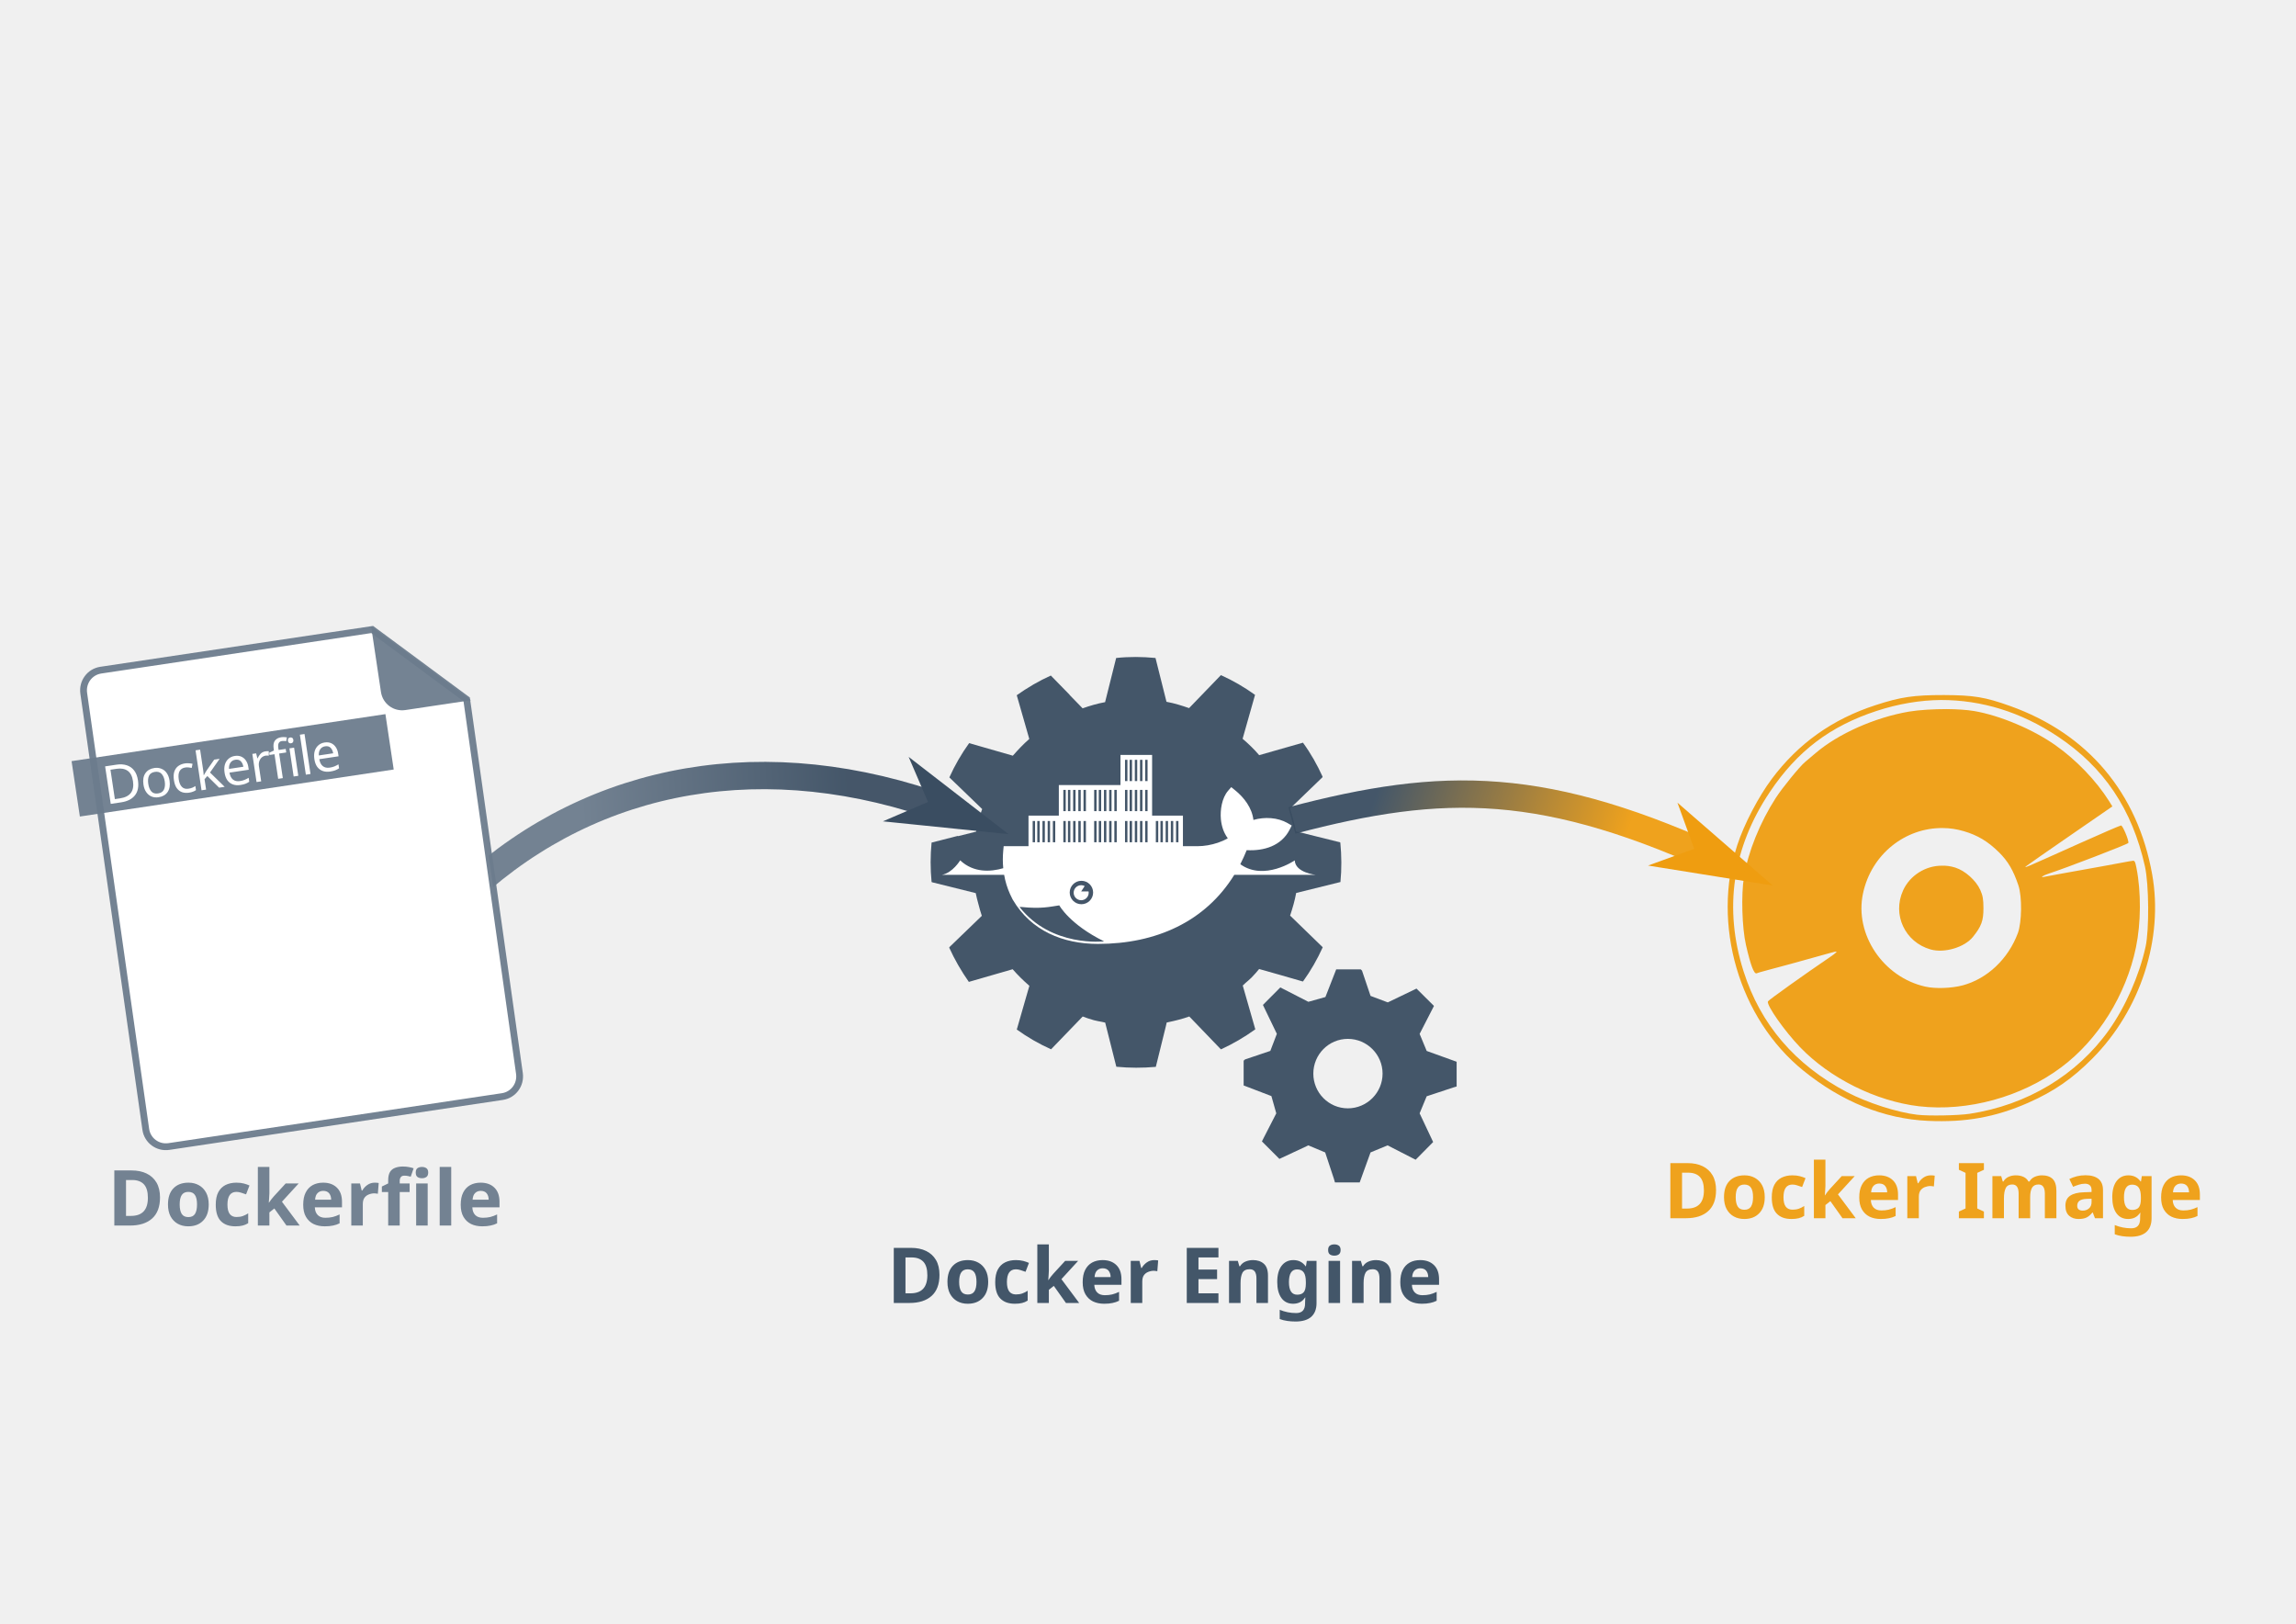
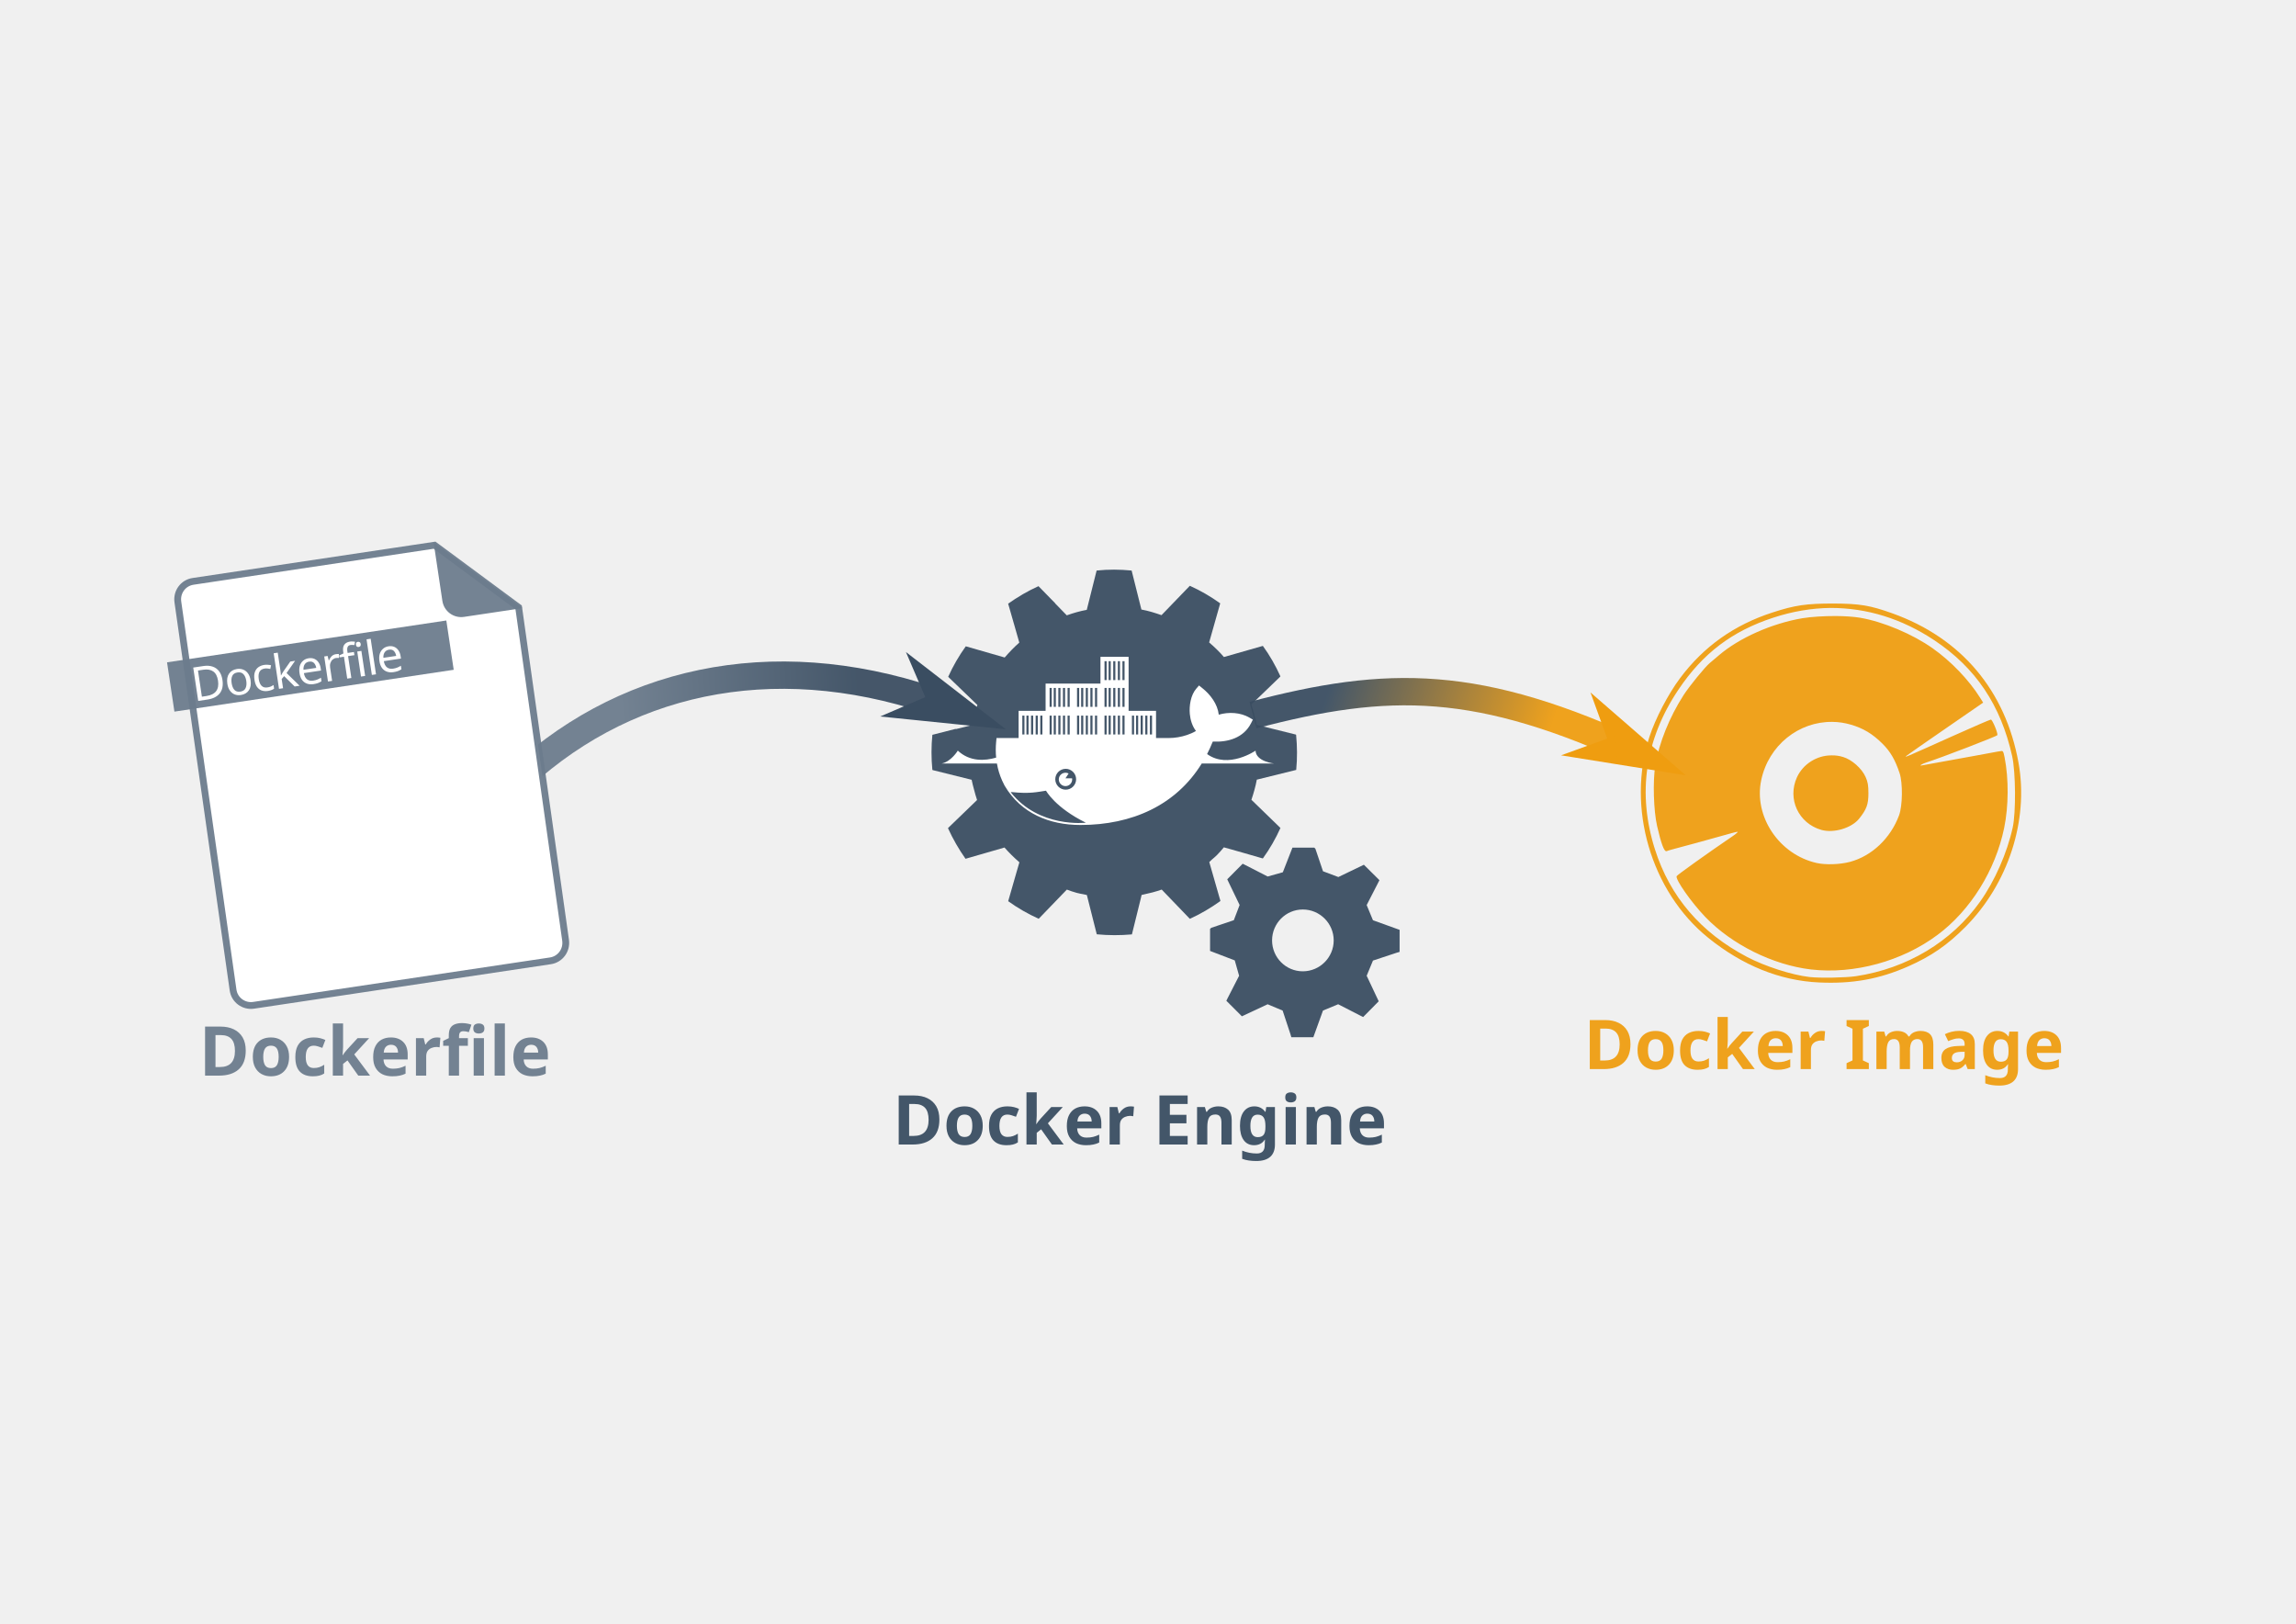
<svg xmlns="http://www.w3.org/2000/svg" xmlns:xlink="http://www.w3.org/1999/xlink" width="420mm" height="297mm" viewBox="0 0 420 297" version="1.1" id="svg1305">
  <defs id="defs1299">
    <marker style="overflow:visible" id="marker17439" refX="0" refY="0" orient="auto">
      <path transform="matrix(-0.2,0,0,-0.2,-1.2,0)" style="fill:#3a4d61;fill-opacity:1;fill-rule:evenodd;stroke:#3a4d61;stroke-width:1pt;stroke-opacity:1" d="M 0,0 5,-5 -12.5,0 5,5 Z" id="path17437" />
    </marker>
    <marker orient="auto" refY="0" refX="0" id="marker17575" style="overflow:visible">
      <path id="path17573" d="M 0,0 5,-5 -12.5,0 5,5 Z" style="fill:#6b7b8c;fill-opacity:1;fill-rule:evenodd;stroke:#6b7b8c;stroke-width:1pt;stroke-opacity:1" transform="matrix(-0.2,0,0,-0.2,-1.2,0)" />
    </marker>
    <linearGradient xlink:href="#linearGradient8192" id="linearGradient8186" gradientUnits="userSpaceOnUse" gradientTransform="translate(-4147.286,-295301.2)" x1="5288.835" y1="1419.052" x2="5333.77" y2="1409.55" />
    <linearGradient id="linearGradient8192">
      <stop style="stop-color:#394d61;stop-opacity:0.941" offset="0" id="stop8188" />
      <stop style="stop-color:#ef9d10;stop-opacity:0.941" offset="1" id="stop8190" />
    </linearGradient>
    <marker style="overflow:visible" id="marker8180" refX="0" refY="0" orient="auto">
      <path transform="matrix(-0.2,0,0,-0.2,-1.2,0)" style="fill:#394d61;fill-opacity:1;fill-rule:evenodd;stroke:#394d61;stroke-width:1pt;stroke-opacity:1" d="M 0,0 5,-5 -12.5,0 5,5 Z" id="path8178" />
    </marker>
    <marker style="overflow:visible" id="marker8184" refX="0" refY="0" orient="auto">
      <path transform="matrix(-0.2,0,0,-0.2,-1.2,0)" style="fill:#ef9d10;fill-opacity:1;fill-rule:evenodd;stroke:#ef9d10;stroke-width:1pt;stroke-opacity:1" d="M 0,0 5,-5 -12.5,0 5,5 Z" id="path8182" />
    </marker>
    <linearGradient xlink:href="#linearGradient7989" id="linearGradient7983" gradientUnits="userSpaceOnUse" gradientTransform="translate(-4147.286,-295301.2)" x1="5293.083" y1="1416.012" x2="5341.452" y2="1413.049" />
    <linearGradient id="linearGradient7989">
      <stop id="stop7985" offset="0" style="stop-color:#6b7b8c;stop-opacity:0.941" />
      <stop id="stop7987" offset="1" style="stop-color:#3a4d61;stop-opacity:0.941" />
    </linearGradient>
    <marker orient="auto" refY="0" refX="0" id="marker17431-3" style="overflow:visible">
      <path id="path17429-5" d="M 0,0 5,-5 -12.5,0 5,5 Z" style="fill:#6b7b8c;fill-opacity:1;fill-rule:evenodd;stroke:#6b7b8c;stroke-width:1pt;stroke-opacity:1" transform="matrix(-0.2,0,0,-0.2,-1.2,0)" />
    </marker>
    <marker orient="auto" refY="0" refX="0" id="marker17414-9" style="overflow:visible">
      <path id="path17166-9" d="M 0,0 5,-5 -12.5,0 5,5 Z" style="fill:#3a4d61;fill-opacity:1;fill-rule:evenodd;stroke:#3a4d61;stroke-width:1pt;stroke-opacity:1" transform="matrix(-0.2,0,0,-0.2,-1.2,0)" />
    </marker>
  </defs>
  <g id="layer1">
-     <path style="fill:#3a4d61;fill-opacity:0.941;stroke-width:0.531" d="m 953.232,1721.459 v 0.107 c 0,0 -0.107,0 -0.107,0 l -15.293,27.609 c -5.438,-0.386 -10.835,-0.622 -16.217,-0.172 l -15.172,-27.289 c -9.016,1.5 -17.822,3.778 -26.277,7.045 l 0.514,31.467 c -4.884,2.308 -9.544,5.143 -13.91,8.145 l -11.035,-6.578 -0.107,-0.172 -15.947,-9.453 c -3.474,2.851 -6.835,5.895 -10.053,9.113 -0.161,0.161 -0.301,0.342 -0.473,0.514 -3.035,3.066 -5.959,6.265 -8.713,9.611 l 9.084,15.105 7.105,11.848 c -2.96,4.447 -5.581,9.227 -7.975,14.125 l -31.438,-0.568 c -3.192,8.428 -5.598,17.314 -7.076,26.428 l 27.578,15.262 c -0.236,2.734 -0.449,5.355 -0.449,8.088 0,2.734 0.246,5.347 0.449,8.074 l -11.176,6.193 h -0.451 l -16.16,9.084 c 1.462,8.866 3.834,17.735 7.049,26.299 h 0.203 v 0.107 l 31.268,-0.568 c 1.151,2.321 2.421,4.603 3.76,6.863 0,0.064 0.107,0.063 0.107,0.17 1.35,2.418 2.76,4.782 4.27,7.049 l -16.104,26.783 0.107,0.107 -0.107,0.172 c 5.811,7.058 12.302,13.553 19.25,19.363 l 26.996,-16.289 c 4.557,3.069 9.241,5.695 14.141,8.088 l -0.172,8.287 -0.418,23.152 c 8.427,3.192 17.314,5.582 26.426,7.061 l 15.264,-27.564 c 2.617,0.268 5.352,0.471 8.086,0.471 1.895,0 3.704,-0.171 5.527,-0.31 0.827,-0.107 1.663,-3e-4 2.488,-0.107 l 15.336,27.48 c 9.017,-1.503 17.893,-3.877 26.398,-6.99 l -0.559,-28.59 -0.105,-2.947 c 0.391,-0.193 0.765,-0.406 1.15,-0.609 4.394,-2.234 8.776,-4.648 12.857,-7.477 l 26.996,16.289 c 7.064,-5.81 13.44,-12.301 19.25,-19.365 v -0.107 c 0,0 0.107,-3e-4 0.107,-0.107 l -16.189,-26.938 c 0.509,-0.738 0.928,-1.529 1.41,-2.279 1.023,-1.496 2.067,-2.964 2.988,-4.557 1.368,-2.368 2.467,-4.753 3.588,-7.133 l 15.149,0.203 16.219,0.31 c 0,0 -0.01,-0.107 0,-0.107 h 0.172 c 3.275,-8.631 5.585,-17.416 7.035,-26.312 l -27.453,-15.305 c 0.311,-5.338 0.45,-10.807 0,-16.189 l 27.609,-15.236 c -1.5,-9.023 -3.936,-17.778 -7.148,-26.342 h -0.107 c -0.107,0 -0.105,0 -0.105,-0.105 l -31.383,0.566 c -1.151,-2.423 -2.434,-4.777 -3.814,-7.076 v -0.107 c -1.319,-2.389 -2.72,-4.723 -4.271,-6.963 l 16.117,-26.783 -0.105,-0.107 0.105,-0.17 c -5.811,-7.064 -12.186,-13.558 -19.25,-19.252 l -26.996,16.176 c -4.439,-3.077 -9.228,-5.692 -14.01,-7.973 l 0.449,-31.553 c -8.427,-3.186 -17.183,-5.584 -26.281,-7.062 z" transform="matrix(0.2555679,0.0684792,-0.0684792,0.2555679,97.61659,-381.7448)" id="path8240" />
-     <path style="fill:#3a4d61;fill-opacity:0.941;stroke-width:0.531" d="m 906.443,1721.715 c 0.007,0 0.014,0 0.021,0 l -0.143,-0.215 z" transform="matrix(0.2645833,0,0,0.2645833,-38.24675,-334.8432)" id="path8238" />
-     <path transform="matrix(1.434227,0,0,1.434227,-4543.757,422328.28)" style="fill:#ef9d10;fill-opacity:0.941;stroke-width:0.697" d="m 3416.034,-294375.41 c -3.84,0 -5.503,0.23 -8.74,1.29 -5.485,1.78 -9.85,4.88 -13.239,9.42 -1.694,2.27 -3.526,5.78 -4.378,8.39 -3.308,10.12 0.212,22.16 8.413,28.79 4.919,3.98 10.318,6.16 15.898,6.41 4.8,0.22 8.616,-0.47 12.795,-2.31 3.298,-1.46 5.603,-3.05 8.194,-5.66 6.131,-6.18 9.075,-15.27 7.605,-23.48 -1.861,-10.39 -8.206,-17.91 -18.102,-21.45 -3.218,-1.15 -4.644,-1.38 -8.445,-1.4 z m -0.389,0.63 c 5.164,0 10.171,1.51 14.89,4.65 5.905,3.93 9.504,9.29 11.128,16.58 0.511,2.29 0.555,8.08 0.079,10.24 -0.802,3.65 -2.569,7.66 -4.68,10.63 -4.085,5.74 -10.451,9.56 -17.771,10.67 -1.49,0.22 -5.196,0.29 -6.668,0.12 -2.529,-0.29 -6.391,-1.53 -8.959,-2.88 -6.636,-3.49 -11.045,-8.64 -13.198,-15.42 -2.55,-8.02 -1.413,-15.75 3.362,-22.87 3.484,-5.2 7.675,-8.38 13.591,-10.32 2.773,-0.91 5.521,-1.37 8.226,-1.4 z m 0.736,1.16 c -1.685,0 -3.463,0.1 -4.808,0.32 -4.376,0.75 -9.022,2.82 -11.916,5.29 -0.516,0.44 -1.118,0.95 -1.337,1.13 -0.678,0.56 -2.928,3.32 -3.744,4.59 -2.035,3.16 -3.532,6.89 -4.057,10.08 -0.372,2.27 -0.246,6.49 0.259,8.69 0.576,2.52 1.017,3.7 1.346,3.6 0.155,-0.1 2.125,-0.59 4.377,-1.21 2.252,-0.62 4.472,-1.23 4.934,-1.37 0.462,-0.14 0.869,-0.22 0.905,-0.18 0.036,0 -0.265,0.29 -0.669,0.56 -3.53,2.4 -8.032,5.61 -8.097,5.78 -0.188,0.49 2.119,3.77 4.096,5.83 3.805,3.97 9.714,6.9 15.176,7.54 6.161,0.71 13.056,-1.17 18.128,-4.96 4.716,-3.51 8.285,-9.24 9.541,-15.3 0.646,-3.13 0.672,-7.05 0.067,-10.13 -0.173,-0.87 -0.235,-0.98 -0.556,-0.9 -0.199,0 -1.898,0.35 -3.774,0.68 -4.252,0.76 -7.067,1.27 -7.489,1.36 -0.533,0.12 -0.066,-0.2 0.625,-0.42 2.065,-0.66 10.104,-3.75 10.156,-3.91 0.098,-0.29 -0.71,-2.23 -0.931,-2.23 -0.109,0 -2.528,1.04 -5.374,2.32 -7.289,3.27 -7.14,3.21 -6.627,2.8 0.235,-0.18 2.782,-1.96 5.662,-3.94 l 5.235,-3.61 -0.443,-0.71 c -1.604,-2.55 -4.163,-5.22 -6.789,-7.07 -2.874,-2.04 -7.115,-3.82 -10.383,-4.38 -0.949,-0.16 -2.203,-0.24 -3.513,-0.25 z m -0.498,15.17 c 0.884,0 1.783,0.14 2.677,0.4 1.769,0.52 3.071,1.3 4.483,2.69 1.162,1.15 1.839,2.31 2.488,4.25 0.472,1.42 0.431,4.68 -0.076,6.05 -1.22,3.29 -3.893,5.83 -7.039,6.67 -1.429,0.38 -3.491,0.45 -4.769,0.16 -5.375,-1.2 -9.042,-6.67 -7.952,-11.85 1.061,-5.05 5.415,-8.43 10.188,-8.37 z m -0.145,4.8 c -2.061,0 -4.05,1.24 -4.917,3.14 -1.414,3.09 0.221,6.61 3.501,7.54 1.766,0.5 4.329,-0.26 5.411,-1.61 1.069,-1.33 1.331,-2.05 1.331,-3.63 0,-1.15 -0.083,-1.63 -0.406,-2.35 -0.54,-1.21 -1.941,-2.46 -3.193,-2.85 -0.565,-0.18 -1.148,-0.26 -1.725,-0.24 z" id="path6914" />
-     <path transform="translate(-1038.796,294039.55)" style="opacity:1;fill:none;stroke:url(#linearGradient7983);stroke-width:5;stroke-linecap:butt;stroke-linejoin:round;stroke-miterlimit:4;stroke-dasharray:none;stroke-opacity:1;marker-mid:url(#marker17431-3);marker-end:url(#marker17414-9)" d="m 1126.927,-293878.84 c 23.409,-19.95 55.134,-24.62 88.073,-11.47" id="path17435-5" />
-     <path transform="rotate(-8.517644,1982874,-142900.91)" id="path3497" d="m 704.97,-295143.54 c -2.058,0 -3.7,1.66 -3.715,3.72 l -0.59,80.57 c -0.015,2.06 1.657,3.72 3.715,3.72 h 61.683 c 2.058,0 3.697,-1.66 3.715,-3.72 l 0.59,-69.09 -15.2,-15.2 z" style="opacity:1;fill:#ffffff;fill-opacity:1;stroke:#6b7b8c;stroke-width:1.244;stroke-miterlimit:4;stroke-dasharray:none;stroke-opacity:0.941" />
-     <path transform="rotate(-8.517644,1982874,-142900.91)" id="path3499" d="m 771.11,-295128.07 -16.05,-16.05 v 12.13 c 0,2.17 1.749,3.92 3.921,3.92 z" style="opacity:1;fill:#6b7b8c;fill-opacity:0.941;stroke:none;stroke-width:1.313;stroke-miterlimit:4;stroke-dasharray:none;stroke-opacity:1" />
-     <rect transform="rotate(-8.517644,1982874,-142900.91)" ry="0" rx="0" y="-295127.88" x="697.216" height="10.244" width="58.051" id="rect3501" style="opacity:1;fill:#6b7b8c;fill-opacity:0.941;stroke:none;stroke-width:0.759;stroke-miterlimit:4;stroke-dasharray:none;stroke-opacity:1" />
-     <text transform="rotate(-8.517644,1982881.3,-142892.69)" id="text3505" y="-295120.06" x="727.497" style="font-style:normal;font-weight:normal;font-size:2.917px;line-height:0%;font-family:sans-serif;letter-spacing:0px;word-spacing:0px;opacity:1;fill:#ffffff;fill-opacity:1;fill-rule:evenodd;stroke:none;stroke-width:0.243px;stroke-linecap:butt;stroke-linejoin:miter;stroke-opacity:1" xml:space="preserve">
-       <tspan y="-295120.06" x="727.371" style="font-style:normal;font-variant:normal;font-weight:normal;font-stretch:normal;font-size:9.725px;line-height:2.25;font-family:'JetBrains Mono';-inkscape-font-specification:'JetBrains Mono, Normal';font-variant-ligatures:normal;font-variant-caps:normal;font-variant-numeric:normal;font-feature-settings:normal;text-align:center;letter-spacing:-0.251px;writing-mode:lr-tb;text-anchor:middle;fill:#ffffff;stroke-width:0.243px" id="tspan3503">Dockerfile</tspan>
-     </text>
-     <path id="path8176" d="m 1130.197,-293872.24 c 20.399,-20.22 36.365,-29.71 73.246,-32.9" style="opacity:1;fill:none;stroke:url(#linearGradient8186);stroke-width:5;stroke-linecap:butt;stroke-linejoin:round;stroke-miterlimit:4;stroke-dasharray:none;stroke-opacity:1;marker-mid:url(#marker8180);marker-end:url(#marker8184)" transform="rotate(30,-547969.8,-148529.09)" />
-     <path id="path30123-7-8" d="m 5342.874,1459.352 v -1.597 l 0.088,-0.081 1.634,-0.551 0.421,-1.101 -0.809,-1.678 -0.089,-0.188 0.506,-0.51 0.615,-0.618 0.214,0.108 1.597,0.819 1.1,-0.308 0.697,-1.785 h 1.584 l 0.081,0.081 0.551,1.631 1.113,0.419 1.852,-0.891 1.128,1.119 -0.107,0.21 -0.819,1.595 0.456,1.1 1.933,0.697 v 1.597 l -0.229,0.067 -1.704,0.564 -0.456,1.1 0.873,1.852 -1.128,1.141 -0.215,-0.107 -1.597,-0.819 -1.101,0.456 -0.699,1.934 h -1.597 l -0.067,-0.229 -0.564,-1.704 -1.088,-0.456 -1.866,0.873 -1.128,-1.128 0.107,-0.215 0.819,-1.597 -0.315,-1.114 z m 6.725,1.477 c 1.235,0 2.241,-1.007 2.241,-2.241 0,-1.234 -1.007,-2.241 -2.241,-2.241 -1.234,0 -2.228,1.007 -2.228,2.241 0,1.234 0.994,2.241 2.228,2.241 z" style="fill:#3a4d61;fill-opacity:0.941;stroke-width:0.063" transform="matrix(2.834447,0,0,2.834447,-14916.597,-3937.932)" />
-     <path style="fill:#ffffff;stroke-width:1" d="m 742.799,1719.545 v 20.811 h -20.783 -0.527 -21.311 v 21.152 h -20.969 v 21.127 h -17.17 l -0.291,3.086 c -0.369,4.062 -0.396,8.122 0,12.131 -8.704,2.532 -20.414,3.325 -29.777,-5.432 0,0 -5.195,8.625 -12.58,9.996 h 42.965 c 0.791,4.563 2.137,9.02 4.062,13.293 l 1.818,3.744 0.211,0.344 c 12.607,21.39 34.71,30.383 58.816,30.383 40.143,0 74.219,-15.403 94.211,-47.738 h 56.391 c 0,0 -14.19,-1.398 -14.586,-9.996 0,0 -21.152,14.534 -37.637,2.639 1.582,-3.112 3.06,-6.331 4.432,-9.707 11.816,0.633 23.896,-2.876 29.672,-14.164 l 1.449,-2.873 -2.795,-1.637 c -6.831,-3.956 -15.931,-4.483 -23.686,-2.215 -0.949,-8.229 -6.356,-15.483 -12.818,-20.652 l -2.531,-2.029 -2.162,2.504 c -4.299,4.985 -5.567,13.268 -4.986,19.65 0.422,4.668 1.927,9.442 4.775,13.188 -2.215,1.319 -4.695,2.373 -6.91,3.111 -4.536,1.53 -9.416,2.375 -14.189,2.375 h -9.918 v -21.127 h -21.311 v -20.572 -0.58 -20.811 z m 3.139,3.377 h 1.662 v 14.689 h -1.662 z m 3.191,0 h 1.662 v 14.689 h -1.662 z m 3.588,0 h 1.66 v 14.689 h -1.66 z m 3.586,0 h 1.662 v 14.689 h -1.662 z m 3.561,0 h 1.662 v 14.689 h -1.662 z m -56.574,20.783 h 1.662 v 14.691 h -1.662 z m 3.191,0 h 1.662 v 14.691 h -1.662 z m 3.588,0 h 1.66 v 14.691 h -1.66 z m 3.586,0 h 1.662 v 14.691 h -1.662 z m 3.588,0 h 1.66 v 14.691 h -1.66 z m 7.357,0 h 1.662 v 14.691 h -1.662 z m 3.191,0 h 1.662 v 14.691 h -1.662 z m 3.588,0 h 1.662 v 14.691 h -1.662 z m 3.586,0 h 1.662 v 14.691 h -1.662 z m 3.588,0 h 1.662 v 14.691 h -1.662 z m 7.385,0 h 1.662 v 14.691 h -1.662 z m 3.191,0 h 1.662 v 14.691 h -1.662 z m 3.588,0 h 1.66 v 14.691 h -1.66 z m 3.586,0 h 1.662 v 14.691 h -1.662 z m 3.561,0 h 1.662 v 14.691 h -1.662 z m -77.779,21.496 h 1.662 v 14.689 h -1.662 z m 3.191,0 h 1.662 v 14.689 h -1.662 z m 3.586,0 h 1.662 v 14.689 h -1.662 z m 3.588,0 h 1.662 v 14.689 h -1.662 z m 3.588,0 h 1.66 v 14.689 h -1.66 z m 7.252,0 h 1.662 v 14.689 h -1.662 z m 3.191,0 h 1.662 v 14.689 h -1.662 z m 3.588,0 h 1.66 v 14.689 h -1.66 z m 3.586,0 h 1.662 v 14.689 h -1.662 z m 3.588,0 h 1.66 v 14.689 h -1.66 z m 7.357,0 h 1.662 v 14.689 h -1.662 z m 3.191,0 h 1.662 v 14.689 h -1.662 z m 3.588,0 h 1.662 v 14.689 h -1.662 z m 3.586,0 h 1.662 v 14.689 h -1.662 z m 3.588,0 h 1.662 v 14.689 h -1.662 z m 7.385,0 h 1.662 v 14.689 h -1.662 z m 3.191,0 h 1.662 v 14.689 h -1.662 z m 3.588,0 h 1.66 v 14.689 h -1.66 z m 3.586,0 h 1.662 v 14.689 h -1.662 z m 3.561,0 h 1.662 v 14.689 h -1.662 z m 7.385,0 h 1.662 v 14.689 h -1.662 z m 3.191,0 h 1.662 v 14.689 h -1.662 z m 3.588,0 h 1.662 v 14.689 h -1.662 z m 3.586,0 h 1.662 v 14.689 h -1.662 z m 3.588,0 h 1.662 v 14.689 h -1.662 z m -65.41,41.355 c 4.484,0 8.098,3.638 8.098,8.096 0,4.457 -3.64,8.098 -8.098,8.098 -4.457,0 -8.098,-3.614 -8.098,-8.098 0,-4.484 3.64,-8.096 8.098,-8.096 z m -0.168,3.037 c -2.86,0 -5.197,2.337 -5.197,5.197 0,2.86 2.337,5.195 5.197,5.195 2.86,0 5.195,-2.311 5.195,-5.195 0,-0.31 -0.023,-0.597 -0.07,-0.883 h -5.125 l 2.432,-3.719 c -0.715,-0.381 -1.55,-0.596 -2.432,-0.596 z m -15.129,13.947 c 0,0 7.094,13.136 30.963,24.873 0,0.026 -36.476,4.297 -58.42,-23.713 l 0.896,-0.078 c 14.091,1.475 19.974,-0.119 26.561,-1.082 z" transform="matrix(0.2645833,0,0,0.2645833,8.43331,-316.8893)" id="path8219" />
-     <text transform="translate(269.52,22.91396)" xml:space="preserve" style="font-style:normal;font-variant:normal;font-weight:normal;font-stretch:normal;font-size:9.525px;line-height:1.25;font-family:'JetBrains Mono';-inkscape-font-specification:'JetBrains Mono, Normal';font-variant-ligatures:normal;font-variant-position:normal;font-variant-caps:normal;font-variant-numeric:normal;font-variant-alternates:normal;font-feature-settings:normal;text-indent:0;text-align:start;text-decoration:none;text-decoration-line:none;text-decoration-style:solid;text-decoration-color:#000000;letter-spacing:0px;word-spacing:0px;text-transform:none;writing-mode:lr-tb;direction:ltr;text-orientation:mixed;dominant-baseline:auto;baseline-shift:baseline;text-anchor:start;white-space:normal;shape-padding:0;opacity:1;vector-effect:none;fill:#ef9d10;fill-opacity:0.941;stroke:none;stroke-width:0.265;stroke-linecap:butt;stroke-linejoin:miter;stroke-miterlimit:4;stroke-dasharray:none;stroke-dashoffset:0;stroke-opacity:1" x="34.764" y="199.895" id="text8346">
-       <tspan x="34.764" y="199.895" style="font-style:normal;font-variant:normal;font-weight:bold;font-stretch:normal;font-size:14.111px;font-family:'JetBrains Mono';-inkscape-font-specification:'JetBrains Mono Bold';font-variant-ligatures:normal;font-variant-caps:normal;font-variant-numeric:normal;font-feature-settings:normal;text-align:start;writing-mode:lr-tb;text-anchor:start;fill:#ef9d10;fill-opacity:0.941;stroke-width:0.265" id="tspan8344">Docker Image</tspan>
-     </text>
-     <text id="text8350" y="199.895" x="34.764" style="font-style:normal;font-variant:normal;font-weight:normal;font-stretch:normal;font-size:9.525px;line-height:1.25;font-family:'JetBrains Mono';-inkscape-font-specification:'JetBrains Mono, Normal';font-variant-ligatures:normal;font-variant-position:normal;font-variant-caps:normal;font-variant-numeric:normal;font-variant-alternates:normal;font-feature-settings:normal;text-indent:0;text-align:start;text-decoration:none;text-decoration-line:none;text-decoration-style:solid;text-decoration-color:#000000;letter-spacing:0px;word-spacing:0px;text-transform:none;writing-mode:lr-tb;direction:ltr;text-orientation:mixed;dominant-baseline:auto;baseline-shift:baseline;text-anchor:start;white-space:normal;shape-padding:0;opacity:1;vector-effect:none;fill:#394d61;fill-opacity:0.941;stroke:none;stroke-width:0.265;stroke-linecap:butt;stroke-linejoin:miter;stroke-miterlimit:4;stroke-dasharray:none;stroke-dashoffset:0;stroke-opacity:1" xml:space="preserve" transform="translate(127.4658,38.41558)">
-       <tspan id="tspan8348" style="font-style:normal;font-variant:normal;font-weight:bold;font-stretch:normal;font-size:14.111px;font-family:'JetBrains Mono';-inkscape-font-specification:'JetBrains Mono Bold';font-variant-ligatures:normal;font-variant-caps:normal;font-variant-numeric:normal;font-feature-settings:normal;text-align:start;writing-mode:lr-tb;text-anchor:start;fill:#394d61;fill-opacity:0.941;stroke-width:0.265" y="199.895" x="34.764">Docker Engine</tspan>
-     </text>
-     <text id="text8359" y="199.895" x="34.764" style="font-style:normal;font-variant:normal;font-weight:normal;font-stretch:normal;font-size:9.525px;line-height:1.25;font-family:'JetBrains Mono';-inkscape-font-specification:'JetBrains Mono, Normal';font-variant-ligatures:normal;font-variant-position:normal;font-variant-caps:normal;font-variant-numeric:normal;font-variant-alternates:normal;font-feature-settings:normal;text-indent:0;text-align:start;text-decoration:none;text-decoration-line:none;text-decoration-style:solid;text-decoration-color:#000000;letter-spacing:0px;word-spacing:0px;text-transform:none;writing-mode:lr-tb;direction:ltr;text-orientation:mixed;dominant-baseline:auto;baseline-shift:baseline;text-anchor:start;white-space:normal;shape-padding:0;opacity:1;vector-effect:none;fill:#6b7b8c;fill-opacity:0.941;stroke:none;stroke-width:0.265;stroke-linecap:butt;stroke-linejoin:miter;stroke-miterlimit:4;stroke-dasharray:none;stroke-dashoffset:0;stroke-opacity:1" xml:space="preserve" transform="translate(-15.11947,24.25452)">
-       <tspan id="tspan8357" style="font-style:normal;font-variant:normal;font-weight:bold;font-stretch:normal;font-size:14.111px;font-family:'JetBrains Mono';-inkscape-font-specification:'JetBrains Mono Bold';font-variant-ligatures:normal;font-variant-caps:normal;font-variant-numeric:normal;font-feature-settings:normal;text-align:start;writing-mode:lr-tb;text-anchor:start;fill:#6b7b8c;fill-opacity:0.941;stroke-width:0.265" y="199.895" x="34.764">Dockerfile</tspan>
-     </text>
+     <g id="g906" transform="matrix(0.8899058,0,0,0.8899058,18.90396,-2.744166)" style="stroke-width:1.124">
+       <path id="path8240" transform="matrix(0.2555679,0.0684792,-0.0684792,0.2555679,97.61659,-381.7448)" d="m 953.232,1721.459 v 0.107 c 0,0 -0.107,0 -0.107,0 l -15.293,27.609 c -5.438,-0.386 -10.835,-0.622 -16.217,-0.172 l -15.172,-27.289 c -9.016,1.5 -17.822,3.778 -26.277,7.045 l 0.514,31.467 c -4.884,2.308 -9.544,5.143 -13.91,8.145 l -11.035,-6.578 -0.107,-0.172 -15.947,-9.453 c -3.474,2.851 -6.835,5.895 -10.053,9.113 -0.161,0.161 -0.301,0.342 -0.473,0.514 -3.035,3.066 -5.959,6.265 -8.713,9.611 l 9.084,15.105 7.105,11.848 c -2.96,4.447 -5.581,9.227 -7.975,14.125 l -31.438,-0.568 c -3.192,8.428 -5.598,17.314 -7.076,26.428 l 27.578,15.262 c -0.236,2.734 -0.449,5.355 -0.449,8.088 0,2.734 0.246,5.347 0.449,8.074 l -11.176,6.193 h -0.451 l -16.16,9.084 c 1.462,8.866 3.834,17.735 7.049,26.299 h 0.203 v 0.107 l 31.268,-0.568 c 1.151,2.321 2.421,4.603 3.76,6.863 0,0.064 0.107,0.063 0.107,0.17 1.35,2.418 2.76,4.782 4.27,7.049 l -16.104,26.783 0.107,0.107 -0.107,0.172 c 5.811,7.058 12.302,13.553 19.25,19.363 l 26.996,-16.289 c 4.557,3.069 9.241,5.695 14.141,8.088 l -0.172,8.287 -0.418,23.152 c 8.427,3.192 17.314,5.582 26.426,7.061 l 15.264,-27.564 c 2.617,0.268 5.352,0.471 8.086,0.471 1.895,0 3.704,-0.171 5.527,-0.31 0.827,-0.107 1.663,-3e-4 2.488,-0.107 l 15.336,27.48 c 9.017,-1.503 17.893,-3.877 26.398,-6.99 l -0.559,-28.59 -0.105,-2.947 c 0.391,-0.193 0.765,-0.406 1.15,-0.609 4.394,-2.234 8.776,-4.648 12.857,-7.477 l 26.996,16.289 c 7.064,-5.81 13.44,-12.301 19.25,-19.365 v -0.107 c 0,0 0.107,-3e-4 0.107,-0.107 l -16.189,-26.938 c 0.509,-0.738 0.928,-1.529 1.41,-2.279 1.023,-1.496 2.067,-2.964 2.988,-4.557 1.368,-2.368 2.467,-4.753 3.588,-7.133 l 15.149,0.203 16.219,0.31 c 0,0 -0.01,-0.107 0,-0.107 h 0.172 c 3.275,-8.631 5.585,-17.416 7.035,-26.312 l -27.453,-15.305 c 0.311,-5.338 0.45,-10.807 0,-16.189 l 27.609,-15.236 c -1.5,-9.023 -3.936,-17.778 -7.148,-26.342 h -0.107 c -0.107,0 -0.105,0 -0.105,-0.105 l -31.383,0.566 c -1.151,-2.423 -2.434,-4.777 -3.814,-7.076 v -0.107 c -1.319,-2.389 -2.72,-4.723 -4.271,-6.963 l 16.117,-26.783 -0.105,-0.107 0.105,-0.17 c -5.811,-7.064 -12.186,-13.558 -19.25,-19.252 l -26.996,16.176 c -4.439,-3.077 -9.228,-5.692 -14.01,-7.973 l 0.449,-31.553 c -8.427,-3.186 -17.183,-5.584 -26.281,-7.062 z" style="fill:#3a4d61;fill-opacity:0.941;stroke-width:0.597" />
+       <path id="path8238" transform="matrix(0.2645833,0,0,0.2645833,-38.24675,-334.8432)" d="m 906.443,1721.715 c 0.007,0 0.014,0 0.021,0 l -0.143,-0.215 z" style="fill:#3a4d61;fill-opacity:0.941;stroke-width:0.597" />
+       <path id="path6914" d="m 3416.034,-294375.41 c -3.84,0 -5.503,0.23 -8.74,1.29 -5.485,1.78 -9.85,4.88 -13.239,9.42 -1.694,2.27 -3.526,5.78 -4.378,8.39 -3.308,10.12 0.212,22.16 8.413,28.79 4.919,3.98 10.318,6.16 15.898,6.41 4.8,0.22 8.616,-0.47 12.795,-2.31 3.298,-1.46 5.603,-3.05 8.194,-5.66 6.131,-6.18 9.075,-15.27 7.605,-23.48 -1.861,-10.39 -8.206,-17.91 -18.102,-21.45 -3.218,-1.15 -4.644,-1.38 -8.445,-1.4 z m -0.389,0.63 c 5.164,0 10.171,1.51 14.89,4.65 5.905,3.93 9.504,9.29 11.128,16.58 0.511,2.29 0.555,8.08 0.079,10.24 -0.802,3.65 -2.569,7.66 -4.68,10.63 -4.085,5.74 -10.451,9.56 -17.771,10.67 -1.49,0.22 -5.196,0.29 -6.668,0.12 -2.529,-0.29 -6.391,-1.53 -8.959,-2.88 -6.636,-3.49 -11.045,-8.64 -13.198,-15.42 -2.55,-8.02 -1.413,-15.75 3.362,-22.87 3.484,-5.2 7.675,-8.38 13.591,-10.32 2.773,-0.91 5.521,-1.37 8.226,-1.4 z m 0.736,1.16 c -1.685,0 -3.463,0.1 -4.808,0.32 -4.376,0.75 -9.022,2.82 -11.916,5.29 -0.516,0.44 -1.118,0.95 -1.337,1.13 -0.678,0.56 -2.928,3.32 -3.744,4.59 -2.035,3.16 -3.532,6.89 -4.057,10.08 -0.372,2.27 -0.246,6.49 0.259,8.69 0.576,2.52 1.017,3.7 1.346,3.6 0.155,-0.1 2.125,-0.59 4.377,-1.21 2.252,-0.62 4.472,-1.23 4.934,-1.37 0.462,-0.14 0.869,-0.22 0.905,-0.18 0.036,0 -0.265,0.29 -0.669,0.56 -3.53,2.4 -8.032,5.61 -8.097,5.78 -0.188,0.49 2.119,3.77 4.096,5.83 3.805,3.97 9.714,6.9 15.176,7.54 6.161,0.71 13.056,-1.17 18.128,-4.96 4.716,-3.51 8.285,-9.24 9.541,-15.3 0.646,-3.13 0.672,-7.05 0.067,-10.13 -0.173,-0.87 -0.235,-0.98 -0.556,-0.9 -0.199,0 -1.898,0.35 -3.774,0.68 -4.252,0.76 -7.067,1.27 -7.489,1.36 -0.533,0.12 -0.066,-0.2 0.625,-0.42 2.065,-0.66 10.104,-3.75 10.156,-3.91 0.098,-0.29 -0.71,-2.23 -0.931,-2.23 -0.109,0 -2.528,1.04 -5.374,2.32 -7.289,3.27 -7.14,3.21 -6.627,2.8 0.235,-0.18 2.782,-1.96 5.662,-3.94 l 5.235,-3.61 -0.443,-0.71 c -1.604,-2.55 -4.163,-5.22 -6.789,-7.07 -2.874,-2.04 -7.115,-3.82 -10.383,-4.38 -0.949,-0.16 -2.203,-0.24 -3.513,-0.25 z m -0.498,15.17 c 0.884,0 1.783,0.14 2.677,0.4 1.769,0.52 3.071,1.3 4.483,2.69 1.162,1.15 1.839,2.31 2.488,4.25 0.472,1.42 0.431,4.68 -0.076,6.05 -1.22,3.29 -3.893,5.83 -7.039,6.67 -1.429,0.38 -3.491,0.45 -4.769,0.16 -5.375,-1.2 -9.042,-6.67 -7.952,-11.85 1.061,-5.05 5.415,-8.43 10.188,-8.37 z m -0.145,4.8 c -2.061,0 -4.05,1.24 -4.917,3.14 -1.414,3.09 0.221,6.61 3.501,7.54 1.766,0.5 4.329,-0.26 5.411,-1.61 1.069,-1.33 1.331,-2.05 1.331,-3.63 0,-1.15 -0.083,-1.63 -0.406,-2.35 -0.54,-1.21 -1.941,-2.46 -3.193,-2.85 -0.565,-0.18 -1.148,-0.26 -1.725,-0.24 z" style="fill:#ef9d10;fill-opacity:0.941;stroke-width:0.783" transform="matrix(1.434227,0,0,1.434227,-4543.757,422328.28)" />
+       <path id="path17435-5" d="m 1126.927,-293878.84 c 23.409,-19.95 55.134,-24.62 88.073,-11.47" style="opacity:1;fill:none;stroke:url(#linearGradient7983);stroke-width:5.619;stroke-linecap:butt;stroke-linejoin:round;stroke-miterlimit:4;stroke-dasharray:none;stroke-opacity:1;marker-mid:url(#marker17431-3);marker-end:url(#marker17414-9)" transform="translate(-1038.796,294039.55)" />
+       <path style="opacity:1;fill:#ffffff;fill-opacity:1;stroke:#6b7b8c;stroke-width:1.398;stroke-miterlimit:4;stroke-dasharray:none;stroke-opacity:0.941" d="m 704.97,-295143.54 c -2.058,0 -3.7,1.66 -3.715,3.72 l -0.59,80.57 c -0.015,2.06 1.657,3.72 3.715,3.72 h 61.683 c 2.058,0 3.697,-1.66 3.715,-3.72 l 0.59,-69.09 -15.2,-15.2 z" id="path3497" transform="rotate(-8.517644,1982874,-142900.91)" />
+       <path style="opacity:1;fill:#6b7b8c;fill-opacity:0.941;stroke:none;stroke-width:1.475;stroke-miterlimit:4;stroke-dasharray:none;stroke-opacity:1" d="m 771.11,-295128.07 -16.05,-16.05 v 12.13 c 0,2.17 1.749,3.92 3.921,3.92 z" id="path3499" transform="rotate(-8.517644,1982874,-142900.91)" />
+       <rect style="opacity:1;fill:#6b7b8c;fill-opacity:0.941;stroke:none;stroke-width:0.852;stroke-miterlimit:4;stroke-dasharray:none;stroke-opacity:1" id="rect3501" width="58.051" height="10.244" x="697.216" y="-295127.88" rx="0" ry="0" transform="rotate(-8.517644,1982874,-142900.91)" />
+       <text xml:space="preserve" style="font-style:normal;font-weight:normal;font-size:2.917px;line-height:0%;font-family:sans-serif;letter-spacing:0px;word-spacing:0px;opacity:1;fill:#ffffff;fill-opacity:1;fill-rule:evenodd;stroke:none;stroke-width:0.273px;stroke-linecap:butt;stroke-linejoin:miter;stroke-opacity:1" x="727.497" y="-295120.06" id="text3505" transform="rotate(-8.517644,1982881.3,-142892.69)">
+         <tspan id="tspan3503" style="font-style:normal;font-variant:normal;font-weight:normal;font-stretch:normal;font-size:9.725px;line-height:2.25;font-family:'JetBrains Mono';-inkscape-font-specification:'JetBrains Mono, Normal';font-variant-ligatures:normal;font-variant-caps:normal;font-variant-numeric:normal;font-feature-settings:normal;text-align:center;letter-spacing:-0.251px;writing-mode:lr-tb;text-anchor:middle;fill:#ffffff;stroke-width:0.273px" x="727.371" y="-295120.06">Dockerfile</tspan>
+       </text>
+       <path transform="rotate(30,-547969.8,-148529.09)" style="opacity:1;fill:none;stroke:url(#linearGradient8186);stroke-width:5.619;stroke-linecap:butt;stroke-linejoin:round;stroke-miterlimit:4;stroke-dasharray:none;stroke-opacity:1;marker-mid:url(#marker8180);marker-end:url(#marker8184)" d="m 1130.197,-293872.24 c 20.399,-20.22 36.365,-29.71 73.246,-32.9" id="path8176" />
+       <path transform="matrix(2.834447,0,0,2.834447,-14916.597,-3937.932)" style="fill:#3a4d61;fill-opacity:0.941;stroke-width:0.07" d="m 5342.874,1459.352 v -1.597 l 0.088,-0.081 1.634,-0.551 0.421,-1.101 -0.809,-1.678 -0.089,-0.188 0.506,-0.51 0.615,-0.618 0.214,0.108 1.597,0.819 1.1,-0.308 0.697,-1.785 h 1.584 l 0.081,0.081 0.551,1.631 1.113,0.419 1.852,-0.891 1.128,1.119 -0.107,0.21 -0.819,1.595 0.456,1.1 1.933,0.697 v 1.597 l -0.229,0.067 -1.704,0.564 -0.456,1.1 0.873,1.852 -1.128,1.141 -0.215,-0.107 -1.597,-0.819 -1.101,0.456 -0.699,1.934 h -1.597 l -0.067,-0.229 -0.564,-1.704 -1.088,-0.456 -1.866,0.873 -1.128,-1.128 0.107,-0.215 0.819,-1.597 -0.315,-1.114 z m 6.725,1.477 c 1.235,0 2.241,-1.007 2.241,-2.241 0,-1.234 -1.007,-2.241 -2.241,-2.241 -1.234,0 -2.228,1.007 -2.228,2.241 0,1.234 0.994,2.241 2.228,2.241 z" id="path30123-7-8" />
+       <path id="path8219" transform="matrix(0.2645833,0,0,0.2645833,8.43331,-316.8893)" d="m 742.799,1719.545 v 20.811 h -20.783 -0.527 -21.311 v 21.152 h -20.969 v 21.127 h -17.17 l -0.291,3.086 c -0.369,4.062 -0.396,8.122 0,12.131 -8.704,2.532 -20.414,3.325 -29.777,-5.432 0,0 -5.195,8.625 -12.58,9.996 h 42.965 c 0.791,4.563 2.137,9.02 4.062,13.293 l 1.818,3.744 0.211,0.344 c 12.607,21.39 34.71,30.383 58.816,30.383 40.143,0 74.219,-15.403 94.211,-47.738 h 56.391 c 0,0 -14.19,-1.398 -14.586,-9.996 0,0 -21.152,14.534 -37.637,2.639 1.582,-3.112 3.06,-6.331 4.432,-9.707 11.816,0.633 23.896,-2.876 29.672,-14.164 l 1.449,-2.873 -2.795,-1.637 c -6.831,-3.956 -15.931,-4.483 -23.686,-2.215 -0.949,-8.229 -6.356,-15.483 -12.818,-20.652 l -2.531,-2.029 -2.162,2.504 c -4.299,4.985 -5.567,13.268 -4.986,19.65 0.422,4.668 1.927,9.442 4.775,13.188 -2.215,1.319 -4.695,2.373 -6.91,3.111 -4.536,1.53 -9.416,2.375 -14.189,2.375 h -9.918 v -21.127 h -21.311 v -20.572 -0.58 -20.811 z m 3.139,3.377 h 1.662 v 14.689 h -1.662 z m 3.191,0 h 1.662 v 14.689 h -1.662 z m 3.588,0 h 1.66 v 14.689 h -1.66 z m 3.586,0 h 1.662 v 14.689 h -1.662 z m 3.561,0 h 1.662 v 14.689 h -1.662 z m -56.574,20.783 h 1.662 v 14.691 h -1.662 z m 3.191,0 h 1.662 v 14.691 h -1.662 z m 3.588,0 h 1.66 v 14.691 h -1.66 z m 3.586,0 h 1.662 v 14.691 h -1.662 z m 3.588,0 h 1.66 v 14.691 h -1.66 z m 7.357,0 h 1.662 v 14.691 h -1.662 z m 3.191,0 h 1.662 v 14.691 h -1.662 z m 3.588,0 h 1.662 v 14.691 h -1.662 z m 3.586,0 h 1.662 v 14.691 h -1.662 z m 3.588,0 h 1.662 v 14.691 h -1.662 z m 7.385,0 h 1.662 v 14.691 h -1.662 z m 3.191,0 h 1.662 v 14.691 h -1.662 z m 3.588,0 h 1.66 v 14.691 h -1.66 z m 3.586,0 h 1.662 v 14.691 h -1.662 z m 3.561,0 h 1.662 v 14.691 h -1.662 z m -77.779,21.496 h 1.662 v 14.689 h -1.662 z m 3.191,0 h 1.662 v 14.689 h -1.662 z m 3.586,0 h 1.662 v 14.689 h -1.662 z m 3.588,0 h 1.662 v 14.689 h -1.662 z m 3.588,0 h 1.66 v 14.689 h -1.66 z m 7.252,0 h 1.662 v 14.689 h -1.662 z m 3.191,0 h 1.662 v 14.689 h -1.662 z m 3.588,0 h 1.66 v 14.689 h -1.66 z m 3.586,0 h 1.662 v 14.689 h -1.662 z m 3.588,0 h 1.66 v 14.689 h -1.66 z m 7.357,0 h 1.662 v 14.689 h -1.662 z m 3.191,0 h 1.662 v 14.689 h -1.662 z m 3.588,0 h 1.662 v 14.689 h -1.662 z m 3.586,0 h 1.662 v 14.689 h -1.662 z m 3.588,0 h 1.662 v 14.689 h -1.662 z m 7.385,0 h 1.662 v 14.689 h -1.662 z m 3.191,0 h 1.662 v 14.689 h -1.662 z m 3.588,0 h 1.66 v 14.689 h -1.66 z m 3.586,0 h 1.662 v 14.689 h -1.662 z m 3.561,0 h 1.662 v 14.689 h -1.662 z m 7.385,0 h 1.662 v 14.689 h -1.662 z m 3.191,0 h 1.662 v 14.689 h -1.662 z m 3.588,0 h 1.662 v 14.689 h -1.662 z m 3.586,0 h 1.662 v 14.689 h -1.662 z m 3.588,0 h 1.662 v 14.689 h -1.662 z m -65.41,41.355 c 4.484,0 8.098,3.638 8.098,8.096 0,4.457 -3.64,8.098 -8.098,8.098 -4.457,0 -8.098,-3.614 -8.098,-8.098 0,-4.484 3.64,-8.096 8.098,-8.096 z m -0.168,3.037 c -2.86,0 -5.197,2.337 -5.197,5.197 0,2.86 2.337,5.195 5.197,5.195 2.86,0 5.195,-2.311 5.195,-5.195 0,-0.31 -0.023,-0.597 -0.07,-0.883 h -5.125 l 2.432,-3.719 c -0.715,-0.381 -1.55,-0.596 -2.432,-0.596 z m -15.129,13.947 c 0,0 7.094,13.136 30.963,24.873 0,0.026 -36.476,4.297 -58.42,-23.713 l 0.896,-0.078 c 14.091,1.475 19.974,-0.119 26.561,-1.082 z" style="fill:#ffffff;stroke-width:1.124" />
+       <text id="text8346" y="199.895" x="34.764" style="font-style:normal;font-variant:normal;font-weight:normal;font-stretch:normal;font-size:9.525px;line-height:1.25;font-family:'JetBrains Mono';-inkscape-font-specification:'JetBrains Mono, Normal';font-variant-ligatures:normal;font-variant-position:normal;font-variant-caps:normal;font-variant-numeric:normal;font-variant-alternates:normal;font-feature-settings:normal;text-indent:0;text-align:start;text-decoration:none;text-decoration-line:none;text-decoration-style:solid;text-decoration-color:#000000;letter-spacing:0px;word-spacing:0px;text-transform:none;writing-mode:lr-tb;direction:ltr;text-orientation:mixed;dominant-baseline:auto;baseline-shift:baseline;text-anchor:start;white-space:normal;shape-padding:0;opacity:1;vector-effect:none;fill:#ef9d10;fill-opacity:0.941;stroke:none;stroke-width:0.297;stroke-linecap:butt;stroke-linejoin:miter;stroke-miterlimit:4;stroke-dasharray:none;stroke-dashoffset:0;stroke-opacity:1" xml:space="preserve" transform="translate(269.52,22.91396)">
+         <tspan id="tspan8344" style="font-style:normal;font-variant:normal;font-weight:bold;font-stretch:normal;font-size:14.111px;font-family:'JetBrains Mono';-inkscape-font-specification:'JetBrains Mono Bold';font-variant-ligatures:normal;font-variant-caps:normal;font-variant-numeric:normal;font-feature-settings:normal;text-align:start;writing-mode:lr-tb;text-anchor:start;fill:#ef9d10;fill-opacity:0.941;stroke-width:0.297" y="199.895" x="34.764">Docker Image</tspan>
+       </text>
+       <text transform="translate(127.4658,38.41558)" xml:space="preserve" style="font-style:normal;font-variant:normal;font-weight:normal;font-stretch:normal;font-size:9.525px;line-height:1.25;font-family:'JetBrains Mono';-inkscape-font-specification:'JetBrains Mono, Normal';font-variant-ligatures:normal;font-variant-position:normal;font-variant-caps:normal;font-variant-numeric:normal;font-variant-alternates:normal;font-feature-settings:normal;text-indent:0;text-align:start;text-decoration:none;text-decoration-line:none;text-decoration-style:solid;text-decoration-color:#000000;letter-spacing:0px;word-spacing:0px;text-transform:none;writing-mode:lr-tb;direction:ltr;text-orientation:mixed;dominant-baseline:auto;baseline-shift:baseline;text-anchor:start;white-space:normal;shape-padding:0;opacity:1;vector-effect:none;fill:#394d61;fill-opacity:0.941;stroke:none;stroke-width:0.297;stroke-linecap:butt;stroke-linejoin:miter;stroke-miterlimit:4;stroke-dasharray:none;stroke-dashoffset:0;stroke-opacity:1" x="34.764" y="199.895" id="text8350">
+         <tspan x="34.764" y="199.895" style="font-style:normal;font-variant:normal;font-weight:bold;font-stretch:normal;font-size:14.111px;font-family:'JetBrains Mono';-inkscape-font-specification:'JetBrains Mono Bold';font-variant-ligatures:normal;font-variant-caps:normal;font-variant-numeric:normal;font-feature-settings:normal;text-align:start;writing-mode:lr-tb;text-anchor:start;fill:#394d61;fill-opacity:0.941;stroke-width:0.297" id="tspan8348">Docker Engine</tspan>
+       </text>
+       <text transform="translate(-15.11947,24.25452)" xml:space="preserve" style="font-style:normal;font-variant:normal;font-weight:normal;font-stretch:normal;font-size:9.525px;line-height:1.25;font-family:'JetBrains Mono';-inkscape-font-specification:'JetBrains Mono, Normal';font-variant-ligatures:normal;font-variant-position:normal;font-variant-caps:normal;font-variant-numeric:normal;font-variant-alternates:normal;font-feature-settings:normal;text-indent:0;text-align:start;text-decoration:none;text-decoration-line:none;text-decoration-style:solid;text-decoration-color:#000000;letter-spacing:0px;word-spacing:0px;text-transform:none;writing-mode:lr-tb;direction:ltr;text-orientation:mixed;dominant-baseline:auto;baseline-shift:baseline;text-anchor:start;white-space:normal;shape-padding:0;opacity:1;vector-effect:none;fill:#6b7b8c;fill-opacity:0.941;stroke:none;stroke-width:0.297;stroke-linecap:butt;stroke-linejoin:miter;stroke-miterlimit:4;stroke-dasharray:none;stroke-dashoffset:0;stroke-opacity:1" x="34.764" y="199.895" id="text8359">
+         <tspan x="34.764" y="199.895" style="font-style:normal;font-variant:normal;font-weight:bold;font-stretch:normal;font-size:14.111px;font-family:'JetBrains Mono';-inkscape-font-specification:'JetBrains Mono Bold';font-variant-ligatures:normal;font-variant-caps:normal;font-variant-numeric:normal;font-feature-settings:normal;text-align:start;writing-mode:lr-tb;text-anchor:start;fill:#6b7b8c;fill-opacity:0.941;stroke-width:0.297" id="tspan8357">Dockerfile</tspan>
+       </text>
+     </g>
  </g>
</svg>
